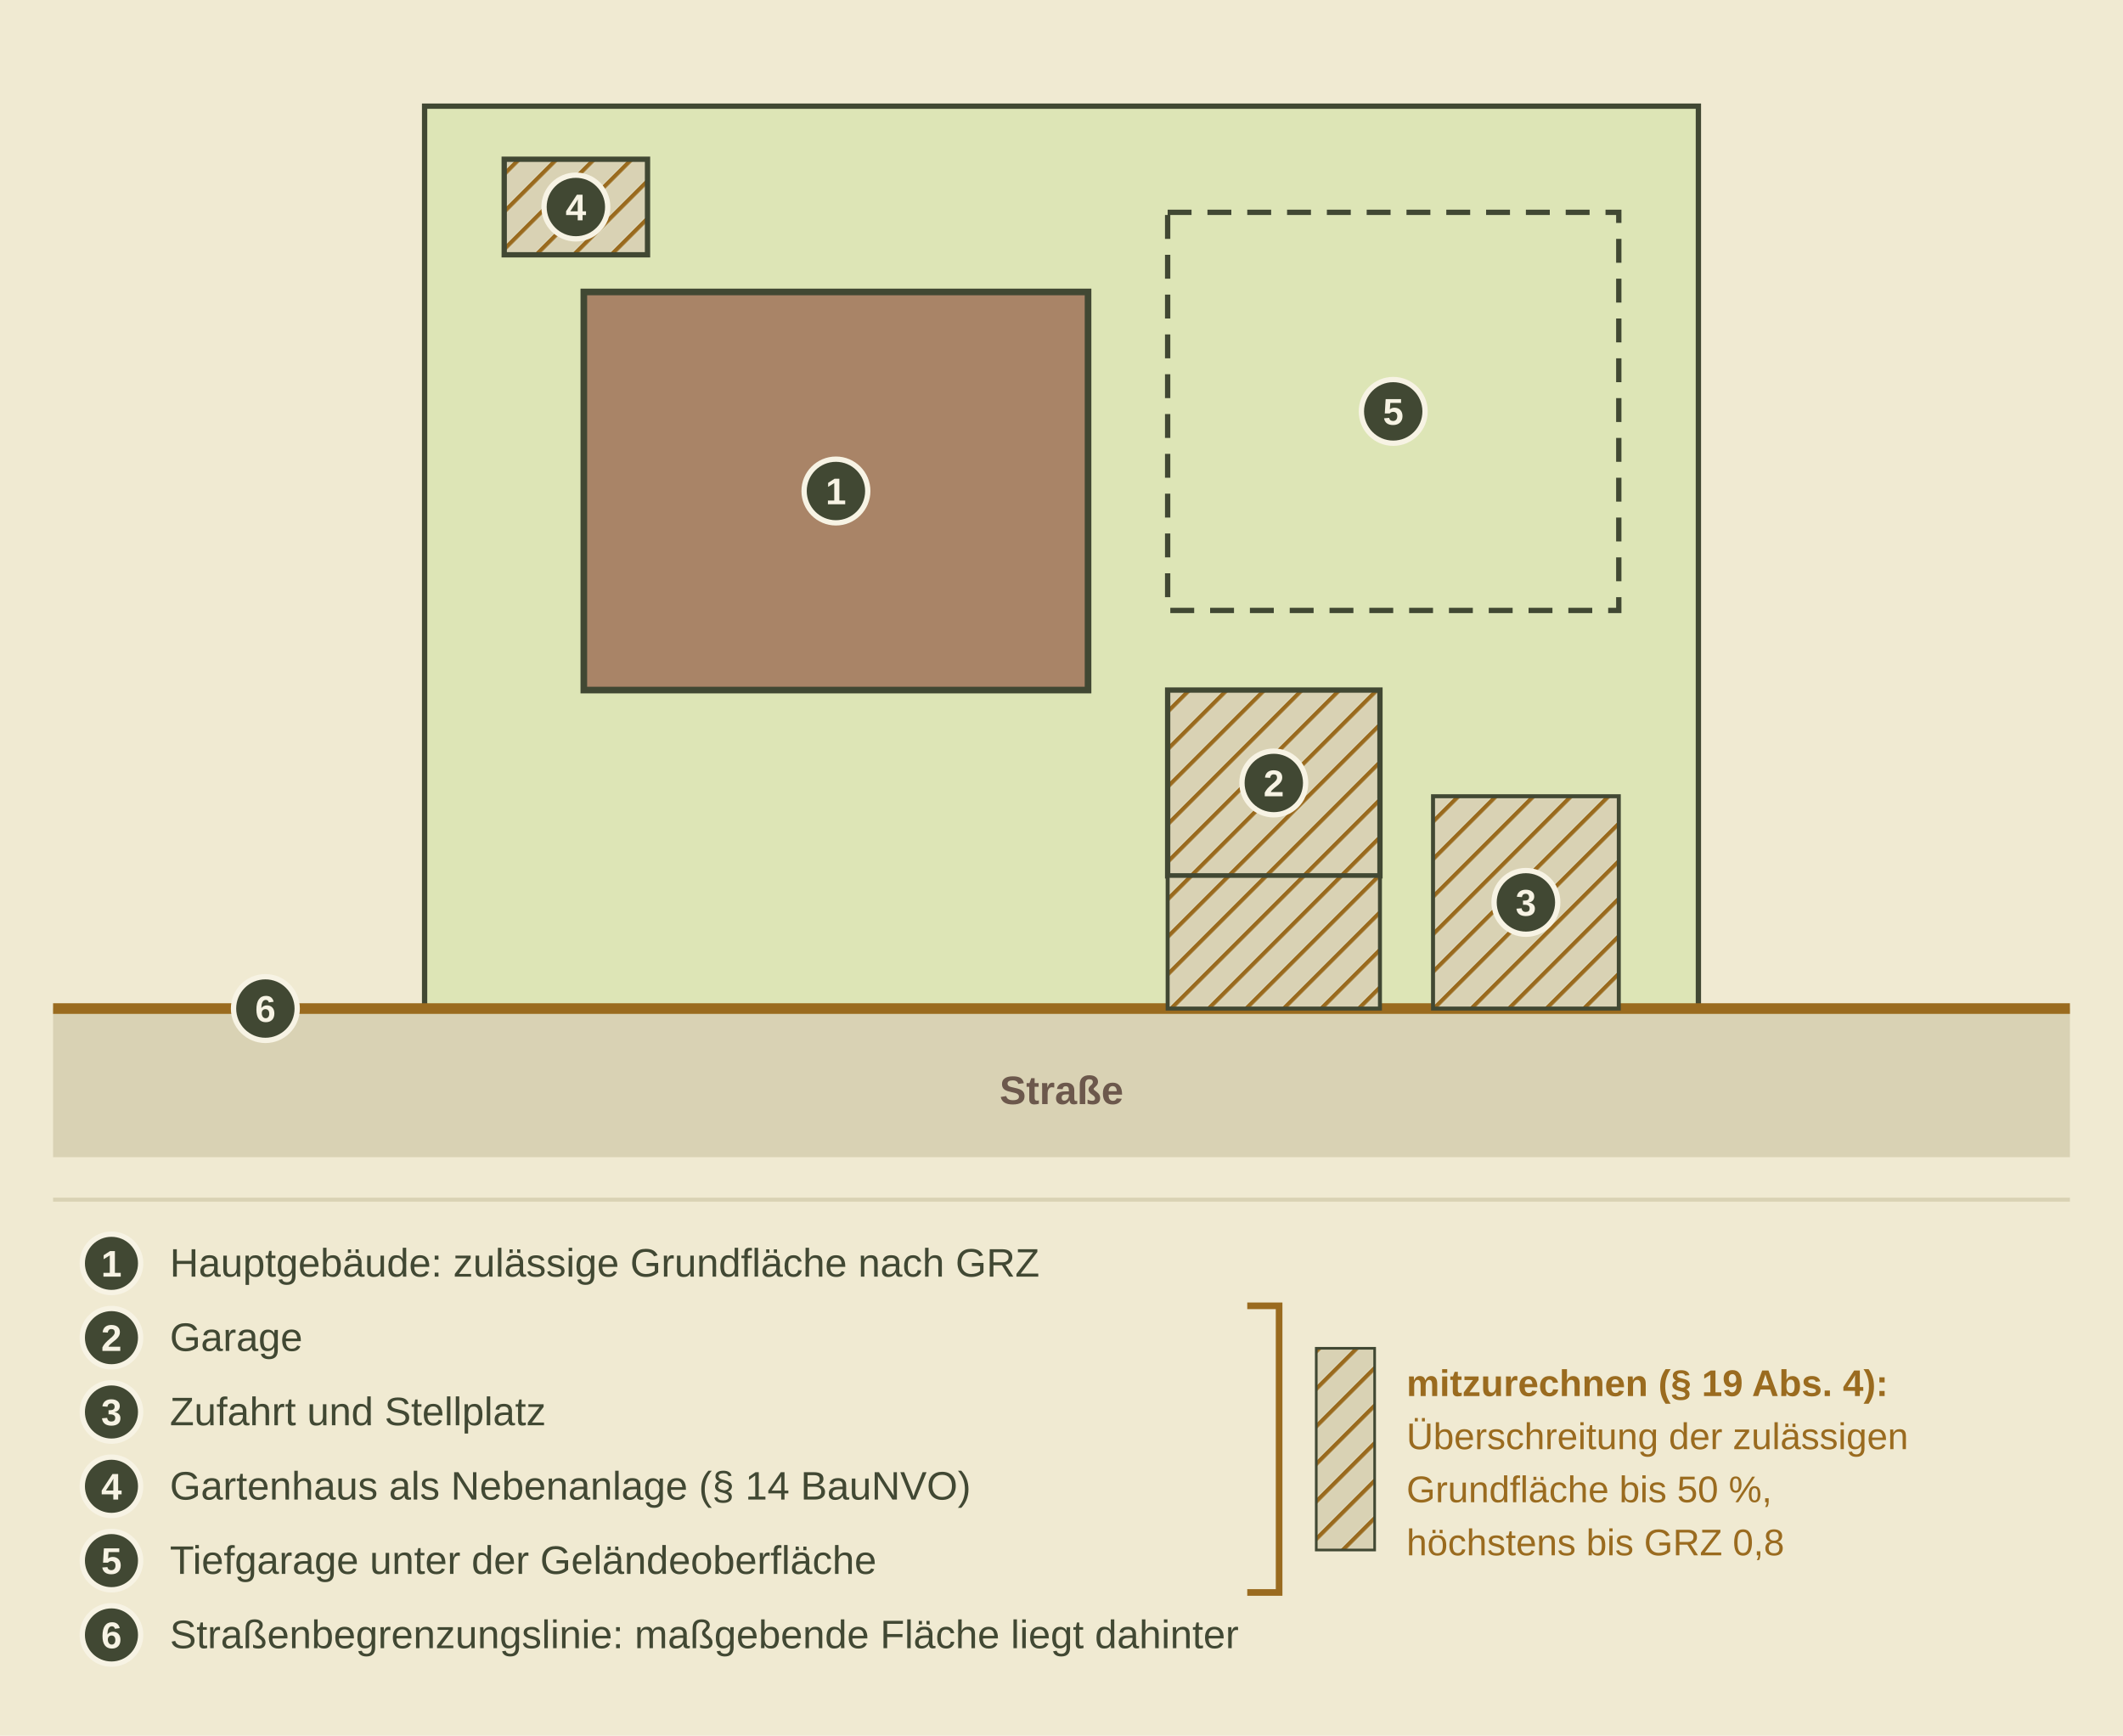
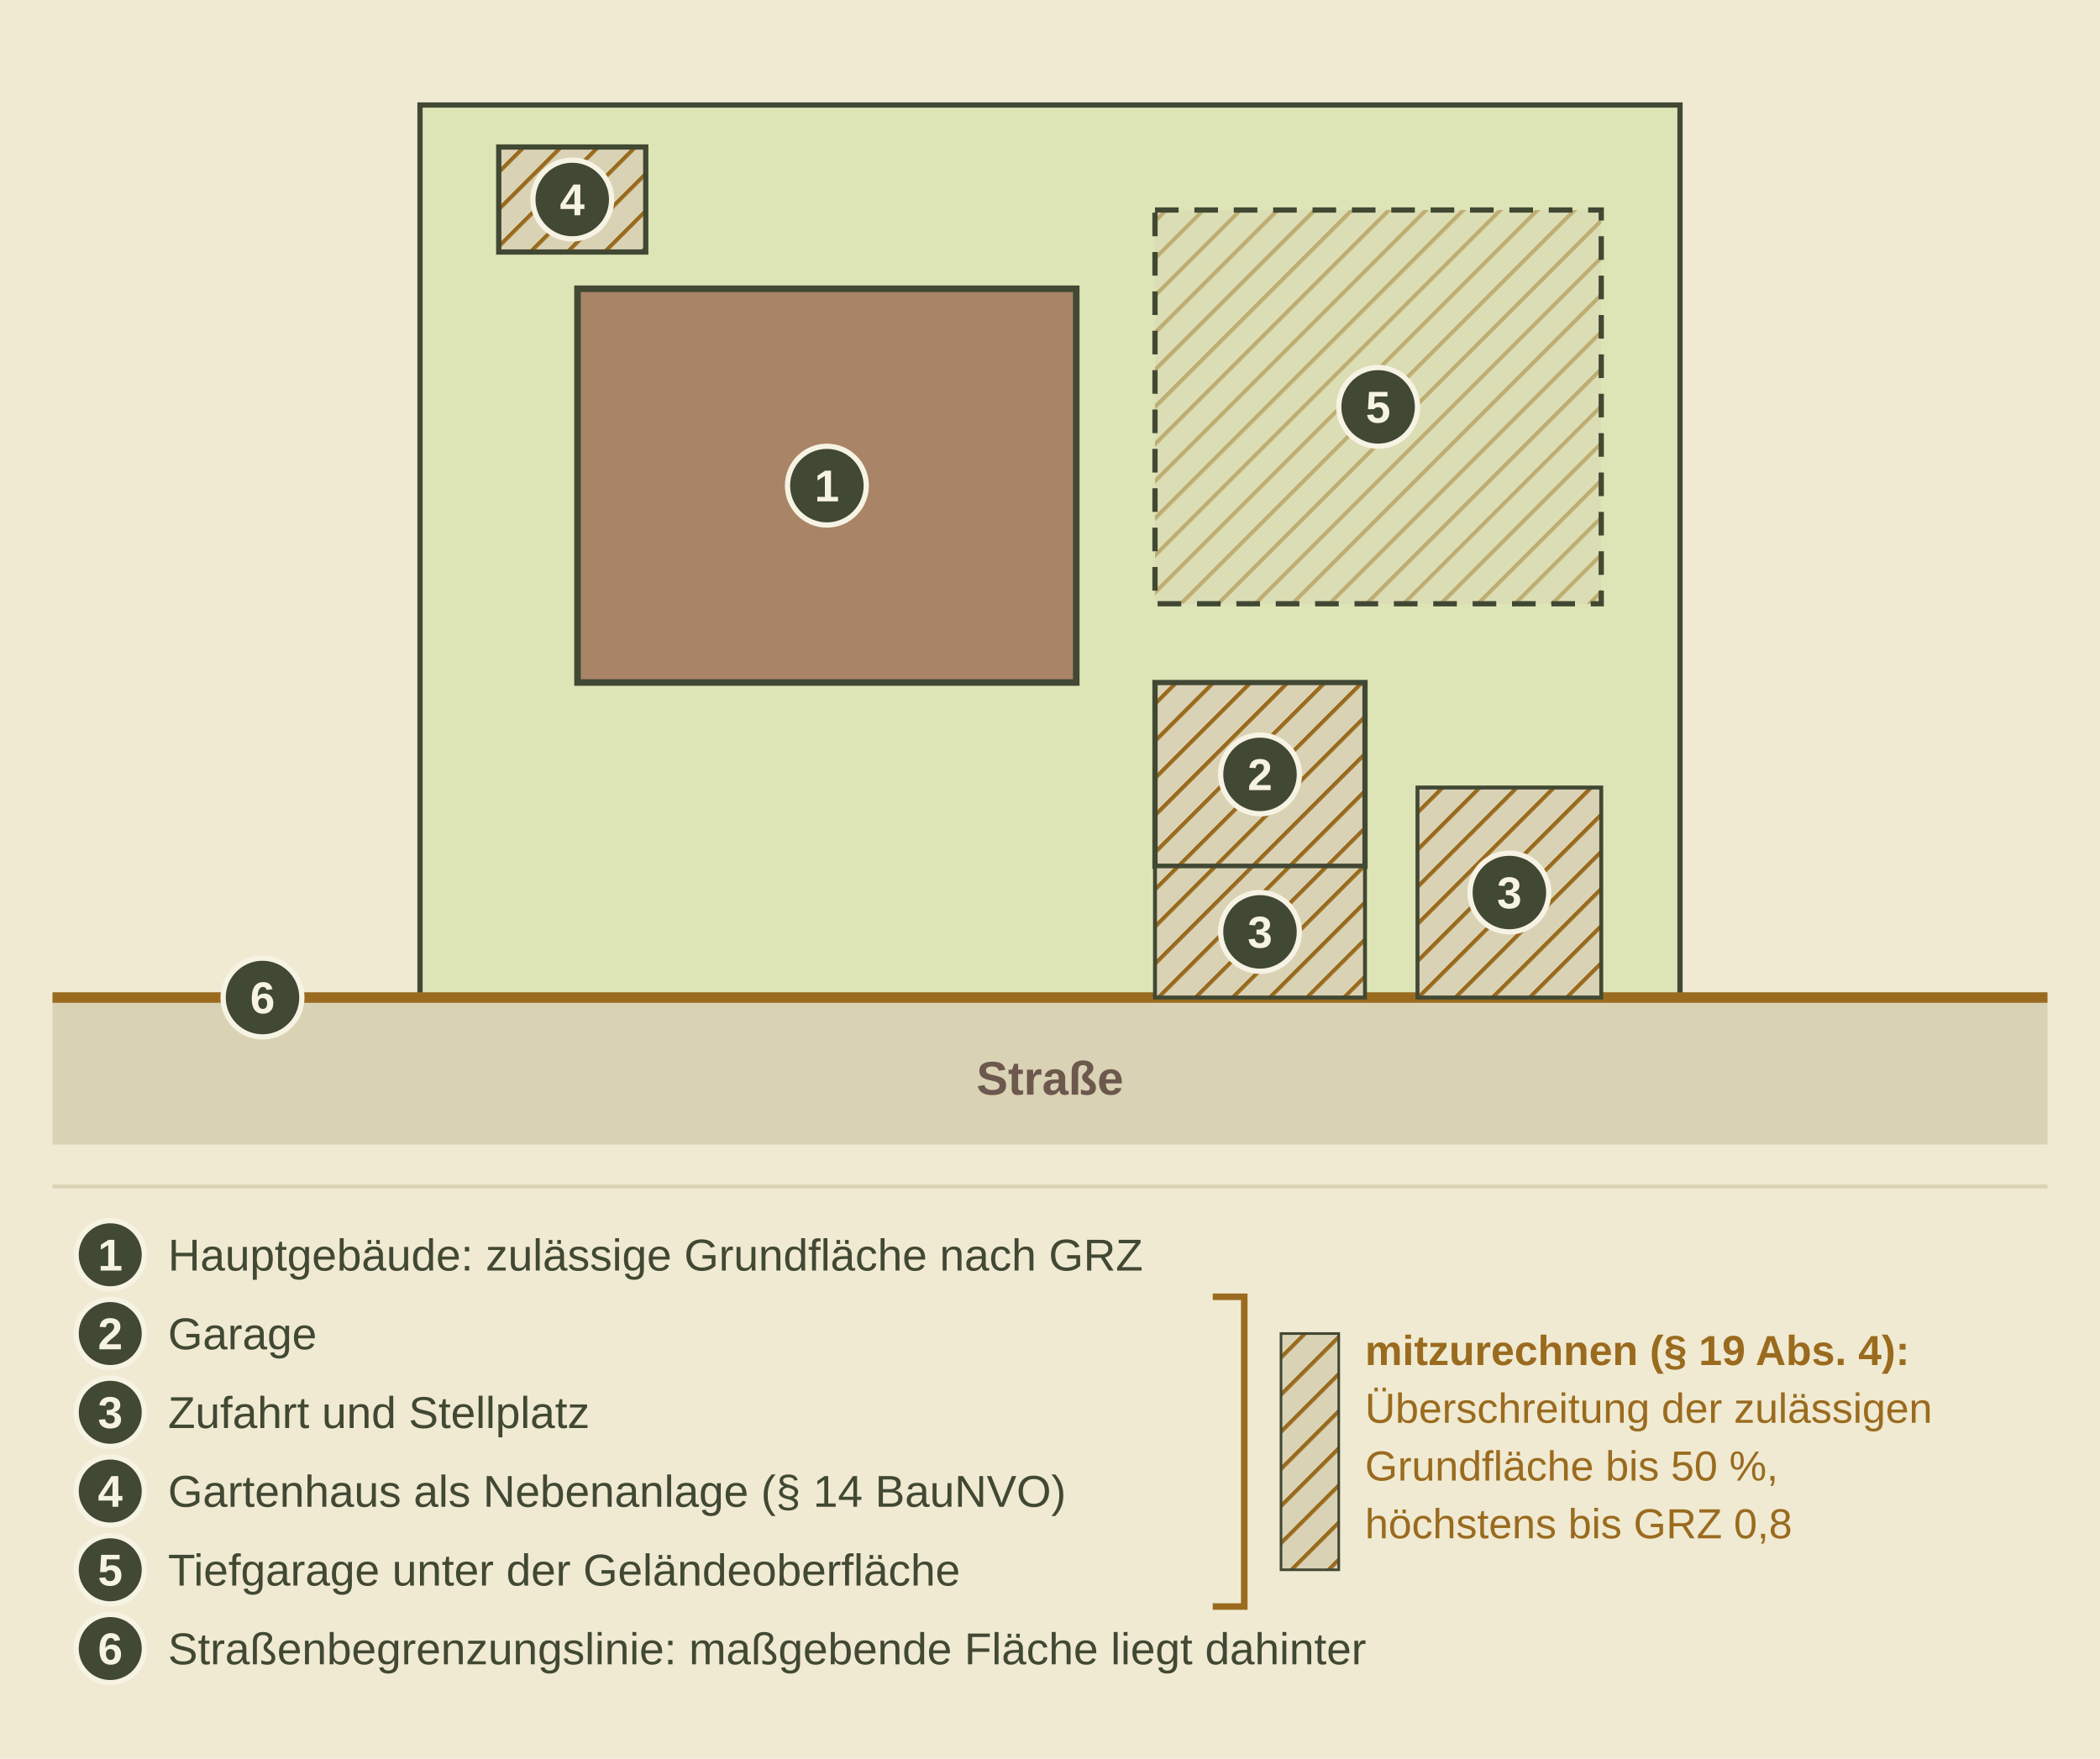
- <svg xmlns="http://www.w3.org/2000/svg" viewBox="0 0 800 654" width="800" height="654" font-family="Arial, Helvetica, 'Liberation Sans', sans-serif">
+ <svg xmlns="http://www.w3.org/2000/svg" viewBox="0 0 800 670" width="800" height="670" font-family="Arial, Helvetica, 'Liberation Sans', sans-serif">
  <defs>
    <pattern id="schraff" width="10" height="10" patternUnits="userSpaceOnUse" patternTransform="rotate(45)">
      <rect width="10" height="10" fill="#d9d2b4" />
      <line x1="0" y1="0" x2="0" y2="10" stroke="#9a6b1f" stroke-width="3" />
    </pattern>
  </defs>
-   <rect x="0" y="0" width="800" height="654" fill="#f0ead2" />
+   <rect x="0" y="0" width="800" height="670" fill="#f0ead2" />
  <rect x="160" y="40" width="480" height="340" fill="#dde5b6" stroke="#414833" stroke-width="2" />
  <rect x="20" y="380" width="760" height="56" fill="#d9d2b4" />
  <line x1="20" y1="380" x2="780" y2="380" stroke="#9a6b1f" stroke-width="4" />
-   <text x="400" y="416" font-size="15" text-anchor="middle" font-weight="bold" fill="#6c584c">Straße</text>
-   <rect x="440" y="80" width="170" height="150" fill="none" stroke="#414833" stroke-width="2" stroke-dasharray="9 6" />
+   <text x="400" y="417" font-size="18" text-anchor="middle" font-weight="bold" fill="#6c584c">Straße</text>
+   <rect x="440" y="80" width="170" height="150" fill="url(#schraff)" fill-opacity="0.45" stroke="#414833" stroke-width="2" stroke-dasharray="9 6" />
  <rect x="220" y="110" width="190" height="150" fill="#a98467" stroke="#414833" stroke-width="2.5" />
  <rect x="440" y="260" width="80" height="70" fill="url(#schraff)" stroke="#414833" stroke-width="2" />
  <rect x="440" y="330" width="80" height="50" fill="url(#schraff)" stroke="#414833" stroke-width="1.5" />
  <rect x="540" y="300" width="70" height="80" fill="url(#schraff)" stroke="#414833" stroke-width="1.5" />
-   <rect x="190" y="60" width="54" height="36" fill="url(#schraff)" stroke="#414833" stroke-width="2" />
-   <circle cx="315" cy="185" r="12" fill="#414833" stroke="#f7f3e4" stroke-width="2" />
-   <text x="315" y="190" font-size="14" text-anchor="middle" font-weight="bold" fill="#f7f3e4">1</text>
-   <circle cx="480" cy="295" r="12" fill="#414833" stroke="#f7f3e4" stroke-width="2" />
-   <text x="480" y="300" font-size="14" text-anchor="middle" font-weight="bold" fill="#f7f3e4">2</text>
-   <circle cx="575" cy="340" r="12" fill="#414833" stroke="#f7f3e4" stroke-width="2" />
-   <text x="575" y="345" font-size="14" text-anchor="middle" font-weight="bold" fill="#f7f3e4">3</text>
-   <circle cx="217" cy="78" r="12" fill="#414833" stroke="#f7f3e4" stroke-width="2" />
-   <text x="217" y="83" font-size="14" text-anchor="middle" font-weight="bold" fill="#f7f3e4">4</text>
-   <circle cx="525" cy="155" r="12" fill="#414833" stroke="#f7f3e4" stroke-width="2" />
-   <text x="525" y="160" font-size="14" text-anchor="middle" font-weight="bold" fill="#f7f3e4">5</text>
-   <circle cx="100" cy="380" r="12" fill="#414833" stroke="#f7f3e4" stroke-width="2" />
-   <text x="100" y="385" font-size="14" text-anchor="middle" font-weight="bold" fill="#f7f3e4">6</text>
+   <rect x="190" y="56" width="56" height="40" fill="url(#schraff)" stroke="#414833" stroke-width="2" />
+   <g font-size="17" text-anchor="middle" font-weight="bold" fill="#f7f3e4">
+     <circle cx="315" cy="185" r="15" fill="#414833" stroke="#f7f3e4" stroke-width="2" />
+     <text x="315" y="191">1</text>
+     <circle cx="480" cy="295" r="15" fill="#414833" stroke="#f7f3e4" stroke-width="2" />
+     <text x="480" y="301">2</text>
+     <circle cx="575" cy="340" r="15" fill="#414833" stroke="#f7f3e4" stroke-width="2" />
+     <text x="575" y="346">3</text>
+     <circle cx="480" cy="355" r="15" fill="#414833" stroke="#f7f3e4" stroke-width="2" />
+     <text x="480" y="361">3</text>
+     <circle cx="218" cy="76" r="15" fill="#414833" stroke="#f7f3e4" stroke-width="2" />
+     <text x="218" y="82">4</text>
+     <circle cx="525" cy="155" r="15" fill="#414833" stroke="#f7f3e4" stroke-width="2" />
+     <text x="525" y="161">5</text>
+     <circle cx="100" cy="380" r="15" fill="#414833" stroke="#f7f3e4" stroke-width="2" />
+     <text x="100" y="386">6</text>
+   </g>
  <line x1="20" y1="452" x2="780" y2="452" stroke="#d9d2b4" stroke-width="1.5" />
-   <circle cx="42" cy="476" r="11" fill="#414833" stroke="#f7f3e4" stroke-width="2" />
-   <text x="42" y="481" font-size="14" text-anchor="middle" font-weight="bold" fill="#f7f3e4">1</text>
-   <text x="64" y="481" font-size="15" text-anchor="start" font-weight="normal" fill="#414833">Hauptgebäude: zulässige Grundfläche nach GRZ</text>
-   <circle cx="42" cy="504" r="11" fill="#414833" stroke="#f7f3e4" stroke-width="2" />
-   <text x="42" y="509" font-size="14" text-anchor="middle" font-weight="bold" fill="#f7f3e4">2</text>
-   <text x="64" y="509" font-size="15" text-anchor="start" font-weight="normal" fill="#414833">Garage</text>
-   <circle cx="42" cy="532" r="11" fill="#414833" stroke="#f7f3e4" stroke-width="2" />
-   <text x="42" y="537" font-size="14" text-anchor="middle" font-weight="bold" fill="#f7f3e4">3</text>
-   <text x="64" y="537" font-size="15" text-anchor="start" font-weight="normal" fill="#414833">Zufahrt und Stellplatz</text>
-   <circle cx="42" cy="560" r="11" fill="#414833" stroke="#f7f3e4" stroke-width="2" />
-   <text x="42" y="565" font-size="14" text-anchor="middle" font-weight="bold" fill="#f7f3e4">4</text>
-   <text x="64" y="565" font-size="15" text-anchor="start" font-weight="normal" fill="#414833">Gartenhaus als Nebenanlage (§ 14 BauNVO)</text>
-   <circle cx="42" cy="588" r="11" fill="#414833" stroke="#f7f3e4" stroke-width="2" />
-   <text x="42" y="593" font-size="14" text-anchor="middle" font-weight="bold" fill="#f7f3e4">5</text>
-   <text x="64" y="593" font-size="15" text-anchor="start" font-weight="normal" fill="#414833">Tiefgarage unter der Geländeoberfläche</text>
-   <circle cx="42" cy="616" r="11" fill="#414833" stroke="#f7f3e4" stroke-width="2" />
-   <text x="42" y="621" font-size="14" text-anchor="middle" font-weight="bold" fill="#f7f3e4">6</text>
-   <text x="64" y="621" font-size="15" text-anchor="start" font-weight="normal" fill="#414833">Straßenbegrenzungslinie: maßgebende Fläche liegt dahinter</text>
-   <polyline points="470,492 482,492 482,600 470,600" fill="none" stroke="#9a6b1f" stroke-width="2.5" />
-   <rect x="496" y="508.0" width="22" height="76" fill="url(#schraff)" stroke="#414833" stroke-width="1" />
-   <text x="530" y="526.0" font-size="14" text-anchor="start" font-weight="bold" fill="#9a6b1f">mitzurechnen (§ 19 Abs. 4):</text>
-   <text x="530" y="546.0" font-size="14" text-anchor="start" font-weight="normal" fill="#9a6b1f">Überschreitung der zulässigen</text>
-   <text x="530" y="566.0" font-size="14" text-anchor="start" font-weight="normal" fill="#9a6b1f">Grundfläche bis 50 %,</text>
-   <text x="530" y="586.0" font-size="14" text-anchor="start" font-weight="normal" fill="#9a6b1f">höchstens bis GRZ 0,8</text>
+   <g font-size="17" text-anchor="middle" font-weight="bold" fill="#f7f3e4">
+     <circle cx="42" cy="478" r="13" fill="#414833" stroke="#f7f3e4" stroke-width="2" />
+     <text x="42" y="484">1</text>
+     <circle cx="42" cy="508" r="13" fill="#414833" stroke="#f7f3e4" stroke-width="2" />
+     <text x="42" y="514">2</text>
+     <circle cx="42" cy="538" r="13" fill="#414833" stroke="#f7f3e4" stroke-width="2" />
+     <text x="42" y="544">3</text>
+     <circle cx="42" cy="568" r="13" fill="#414833" stroke="#f7f3e4" stroke-width="2" />
+     <text x="42" y="574">4</text>
+     <circle cx="42" cy="598" r="13" fill="#414833" stroke="#f7f3e4" stroke-width="2" />
+     <text x="42" y="604">5</text>
+     <circle cx="42" cy="628" r="13" fill="#414833" stroke="#f7f3e4" stroke-width="2" />
+     <text x="42" y="634">6</text>
+   </g>
+   <g font-size="17" text-anchor="start" fill="#414833">
+     <text x="64" y="484">Hauptgebäude: zulässige Grundfläche nach GRZ</text>
+     <text x="64" y="514">Garage</text>
+     <text x="64" y="544">Zufahrt und Stellplatz</text>
+     <text x="64" y="574">Gartenhaus als Nebenanlage (§ 14 BauNVO)</text>
+     <text x="64" y="604">Tiefgarage unter der Geländeoberfläche</text>
+     <text x="64" y="634">Straßenbegrenzungslinie: maßgebende Fläche liegt dahinter</text>
+   </g>
+   <polyline points="462,494 474,494 474,612 462,612" fill="none" stroke="#9a6b1f" stroke-width="2.5" />
+   <rect x="488" y="508" width="22" height="90" fill="url(#schraff)" stroke="#414833" stroke-width="1" />
+   <text x="520" y="520" font-size="16" text-anchor="start" font-weight="bold" fill="#9a6b1f">mitzurechnen (§ 19 Abs. 4):</text>
+   <text x="520" y="542" font-size="16" text-anchor="start" font-weight="normal" fill="#9a6b1f">Überschreitung der zulässigen</text>
+   <text x="520" y="564" font-size="16" text-anchor="start" font-weight="normal" fill="#9a6b1f">Grundfläche bis 50 %,</text>
+   <text x="520" y="586" font-size="16" text-anchor="start" font-weight="normal" fill="#9a6b1f">höchstens bis GRZ 0,8</text>
</svg>
